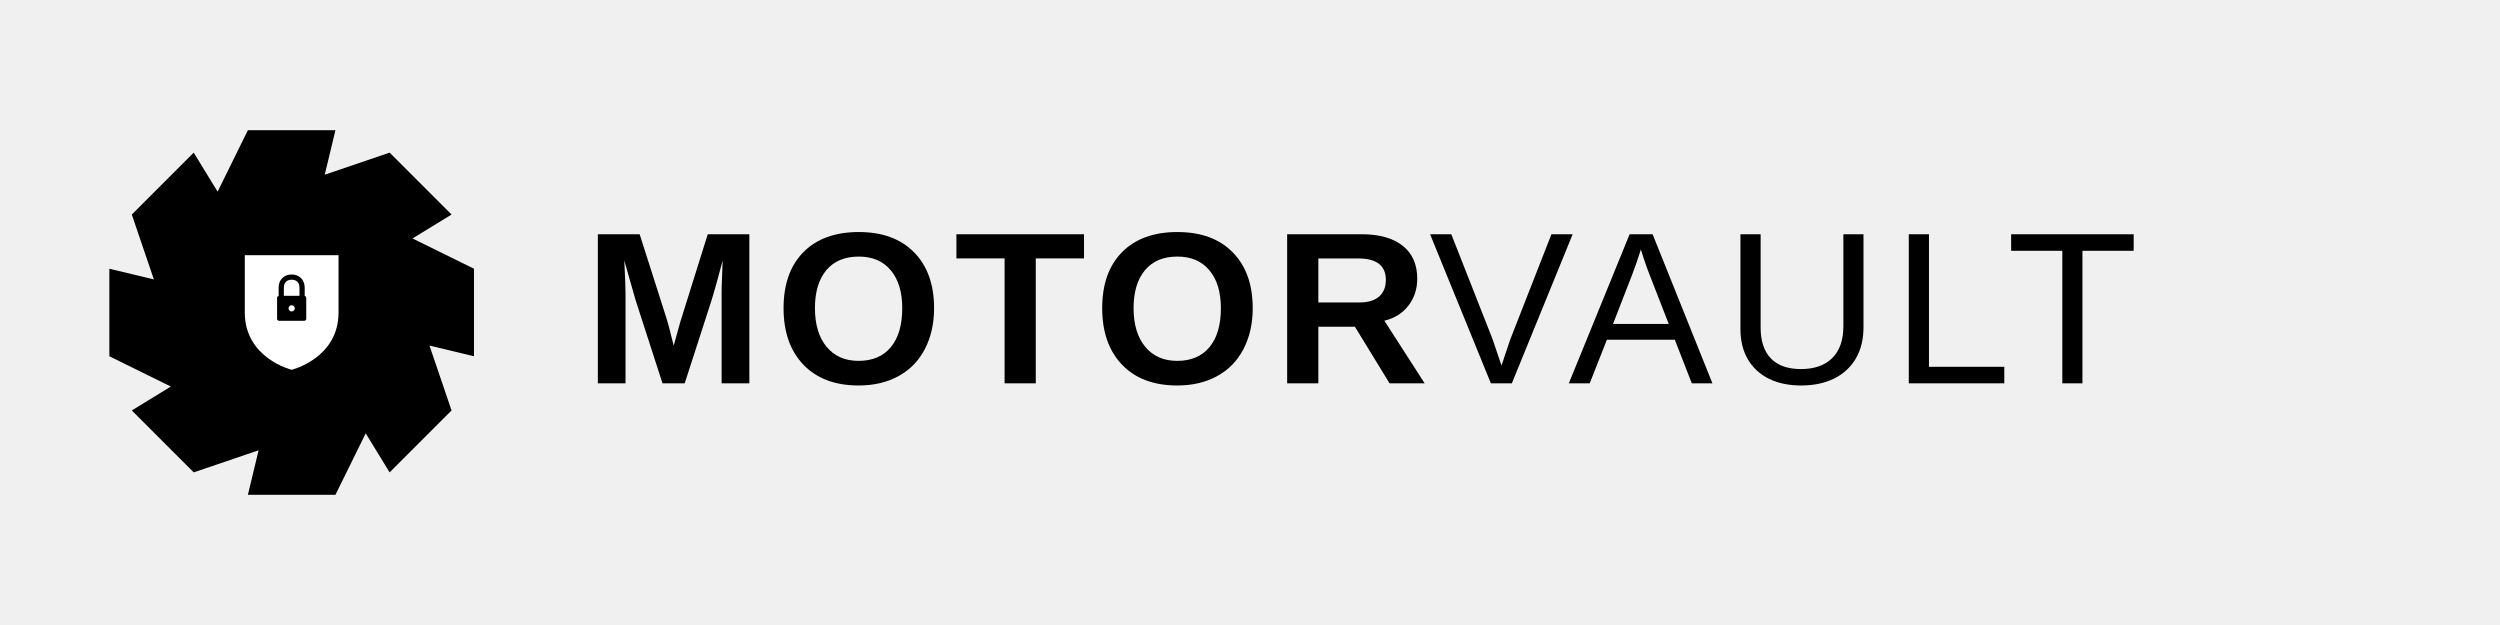
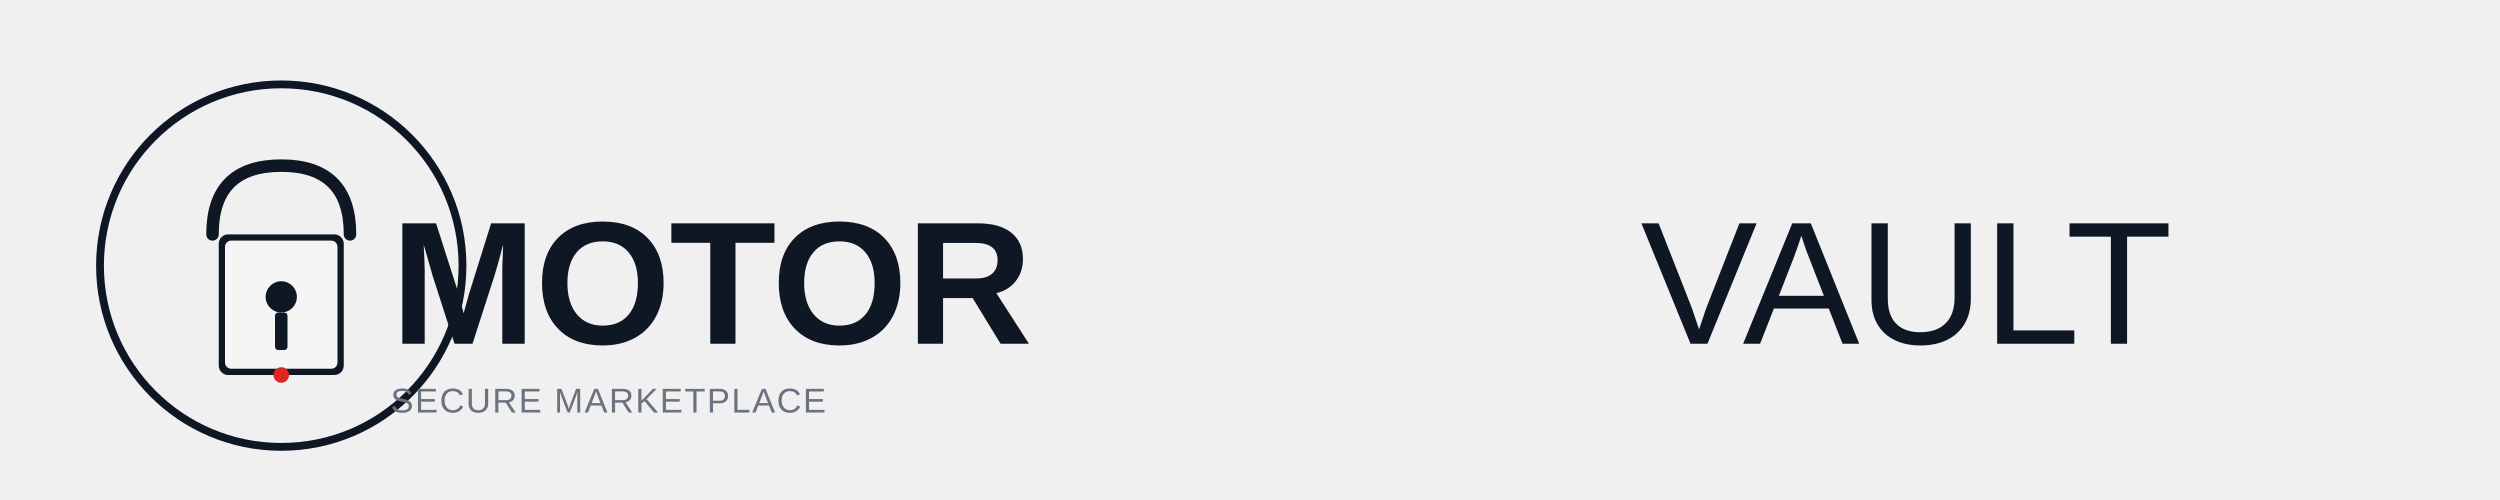
- <svg xmlns="http://www.w3.org/2000/svg" width="600" height="150" viewBox="0 0 600 150">
+ <svg xmlns="http://www.w3.org/2000/svg" width="800" height="160" viewBox="0 0 800 160">
  <defs>
-     <symbol id="icon" viewBox="0 0 200 200">
-       <path d="M 187.51 78.99 L 187.51 121.01 L 163.20 115.17 L 164.20 110.17 L 176.74 147.02 L 147.02 176.74 L 133.96 155.42 L 138.21 152.59 L 121.01 187.51 L 78.99 187.51 L 84.83 163.20 L 89.83 164.20 L 52.98 176.74 L 23.26 147.02 L 44.58 133.96 L 47.41 138.21 L 12.49 121.01 L 12.49 78.99 L 36.80 84.83 L 35.80 89.83 L 23.26 52.98 L 52.98 23.26 L 66.04 44.58 L 61.79 47.41 L 78.99 12.49 L 121.01 12.49 L 115.17 36.80 L 110.17 35.80 L 147.02 23.26 L 176.74 52.98 L 155.42 66.04 L 152.59 61.79 Z" fill="black" />
-       <path d="M 77.50 72.50 L 122.50 72.50 L 122.50 100.00 C 122.50 122.00 100.00 127.50 100.00 127.50 C 100.00 127.50 77.50 122.00 77.50 100.00 Z" fill="white" />
-       <rect x="93" y="92" width="14" height="12" rx="1" fill="black" />
-       <path d="M 95 92 L 95 88 C 95 85 97 83 100 83 C 103 83 105 85 105 88 L 105 92" fill="none" stroke="black" stroke-width="2.5" stroke-linecap="round" />
-       <circle cx="100" cy="98" r="1.5" fill="white" />
-     </symbol>
+     <style>
+       .logo-text { font-family: 'Segoe UI', 'Helvetica Neue', Arial, sans-serif; }
+       .logo-main { font-size: 56px; font-weight: 700; letter-spacing: -0.5px; }
+       .logo-sub { font-size: 56px; font-weight: 300; letter-spacing: -0.5px; }
+     </style>
+     <linearGradient id="vaultGradient" x1="0%" y1="0%" x2="100%" y2="100%">
+       <stop offset="0%" style="stop-color:#1a1a1a;stop-opacity:1" />
+       <stop offset="100%" style="stop-color:#0f1724;stop-opacity:1" />
+     </linearGradient>
  </defs>
-   <use href="#icon" x="20" y="25" width="100" height="100" />
-   <text x="140" y="92" font-family="Arial, sans-serif" font-weight="800" font-size="52" letter-spacing="0.05em" fill="black">MOTOR<tspan font-weight="300">VAULT</tspan>
-   </text>
+   <g transform="translate(30, 25)">
+     <circle cx="60" cy="60" r="58" fill="none" stroke="#0f1724" stroke-width="2.5" />
+     <g>
+       <path d="M 38 50 Q 38 28 60 28 Q 82 28 82 50" fill="none" stroke="#0f1724" stroke-width="4" stroke-linecap="round" />
+       <rect x="40" y="50" width="40" height="45" rx="3" fill="#0f1724" />
+       <rect x="42" y="52" width="36" height="41" rx="2" fill="#f5f5f5" />
+       <circle cx="60" cy="70" r="5" fill="#0f1724" />
+       <rect x="58" y="75" width="4" height="12" fill="#0f1724" rx="1" />
+     </g>
+     <circle cx="60" cy="95" r="2.5" fill="#dc2626" />
+   </g>
+   <text x="125" y="110" class="logo-text logo-main" fill="#0f1724">MOTOR</text>
+   <text x="525" y="110" class="logo-text logo-sub" fill="#0f1724">VAULT</text>
+   <text x="125" y="132" font-family="'Segoe UI', 'Helvetica Neue', Arial, sans-serif" font-size="11" font-weight="500" letter-spacing="0.5px" fill="#6b7280" text-transform="uppercase">SECURE MARKETPLACE</text>
</svg>
